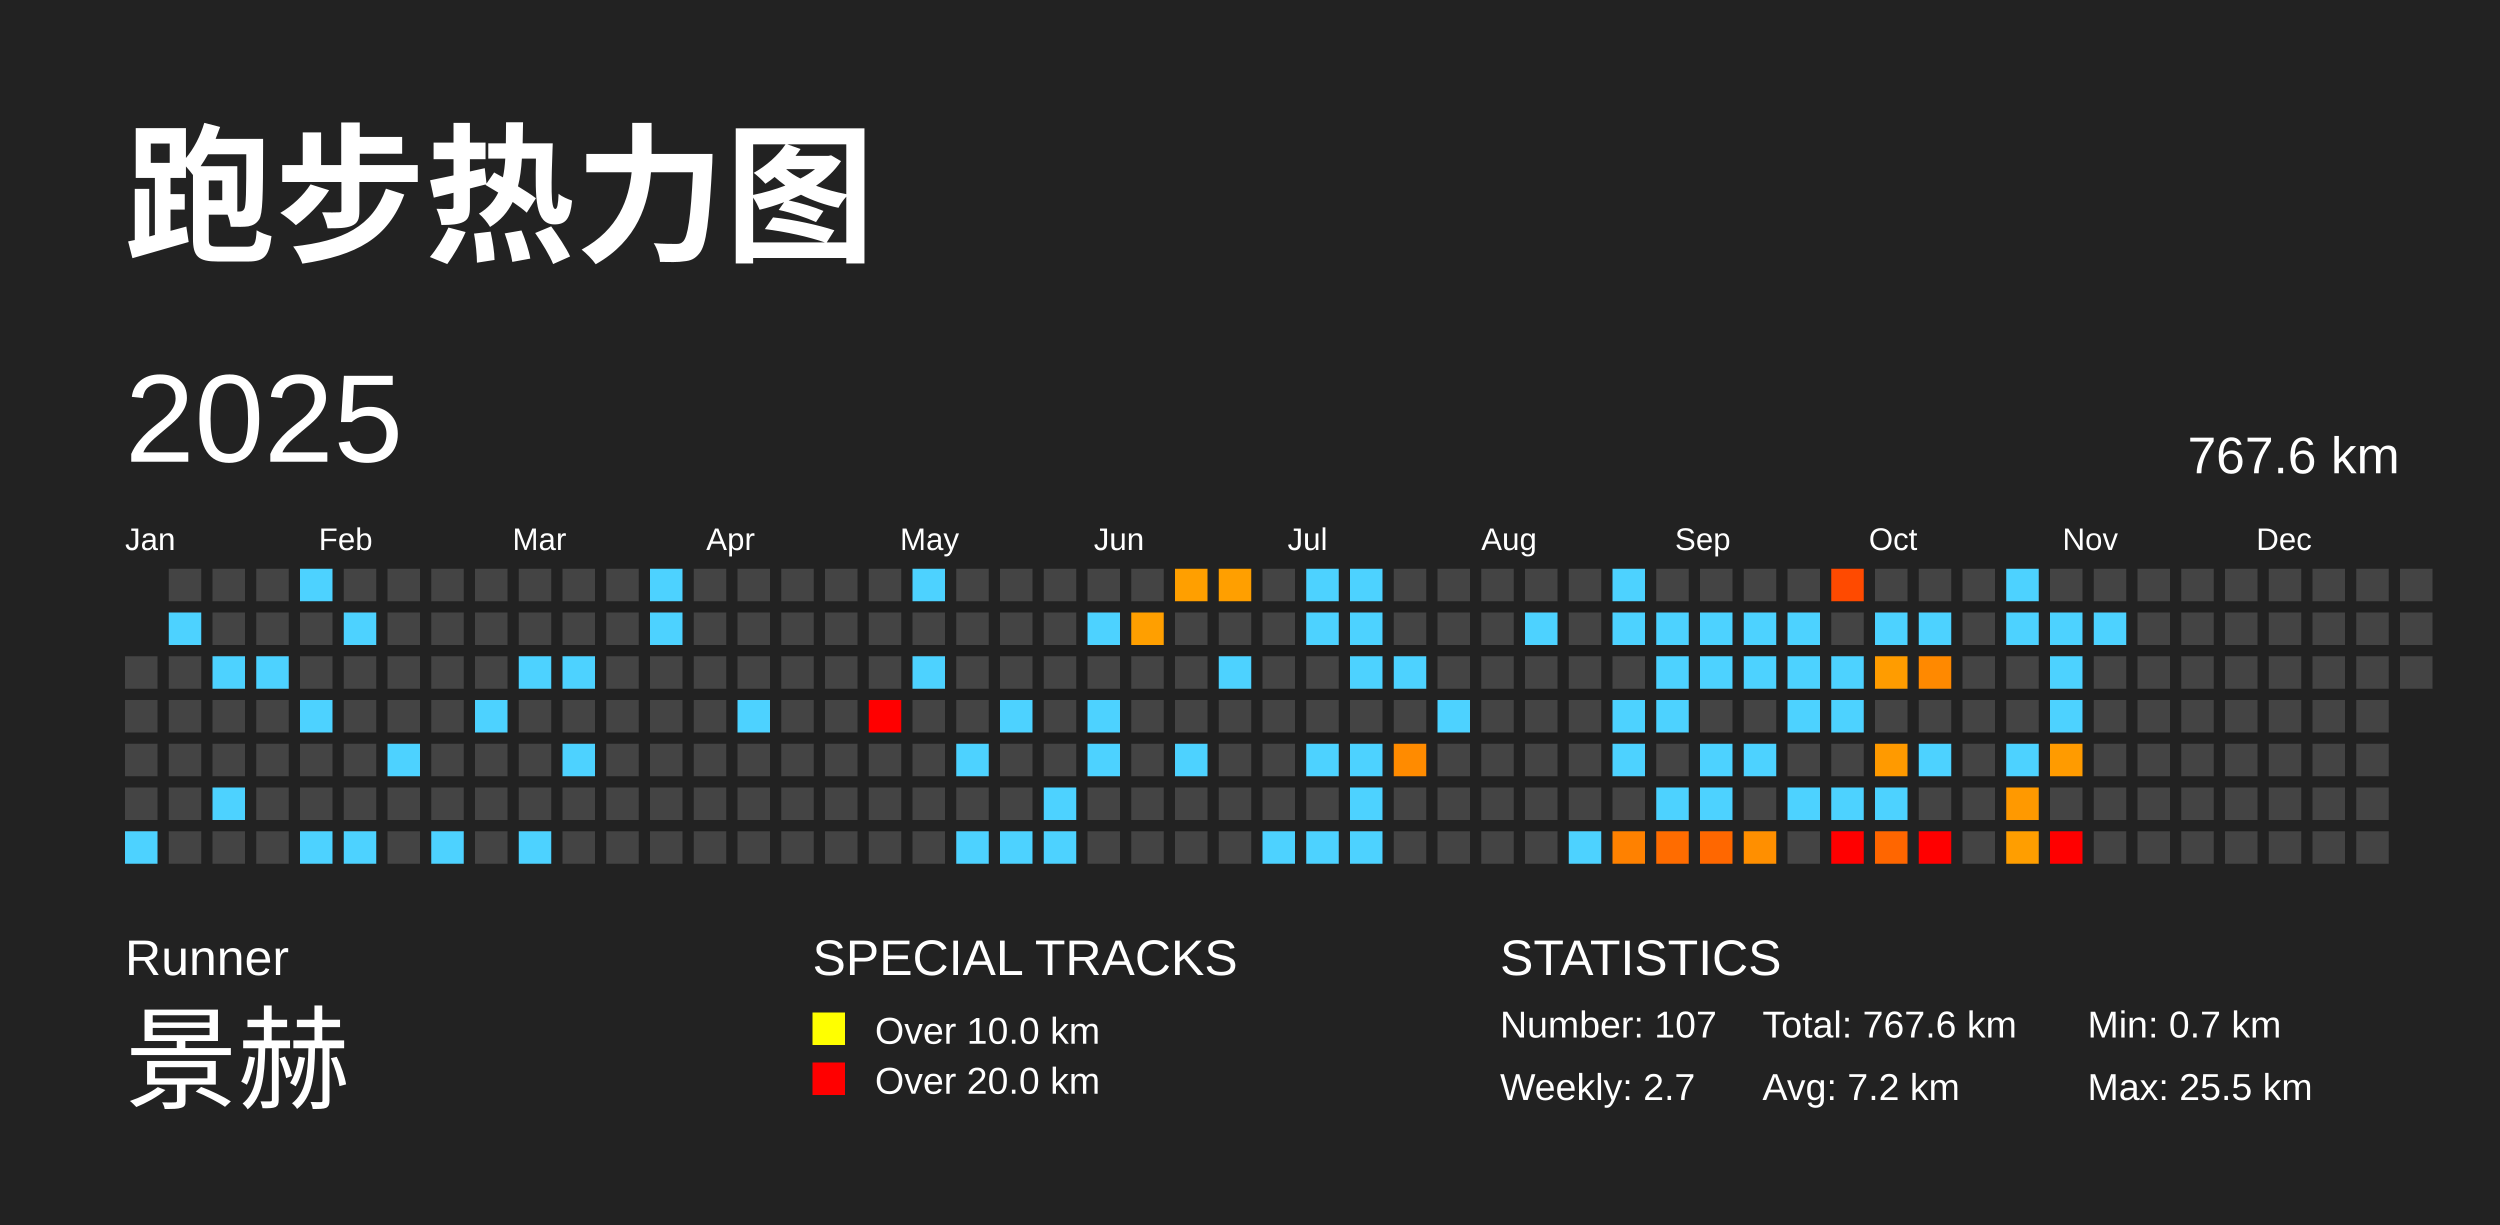
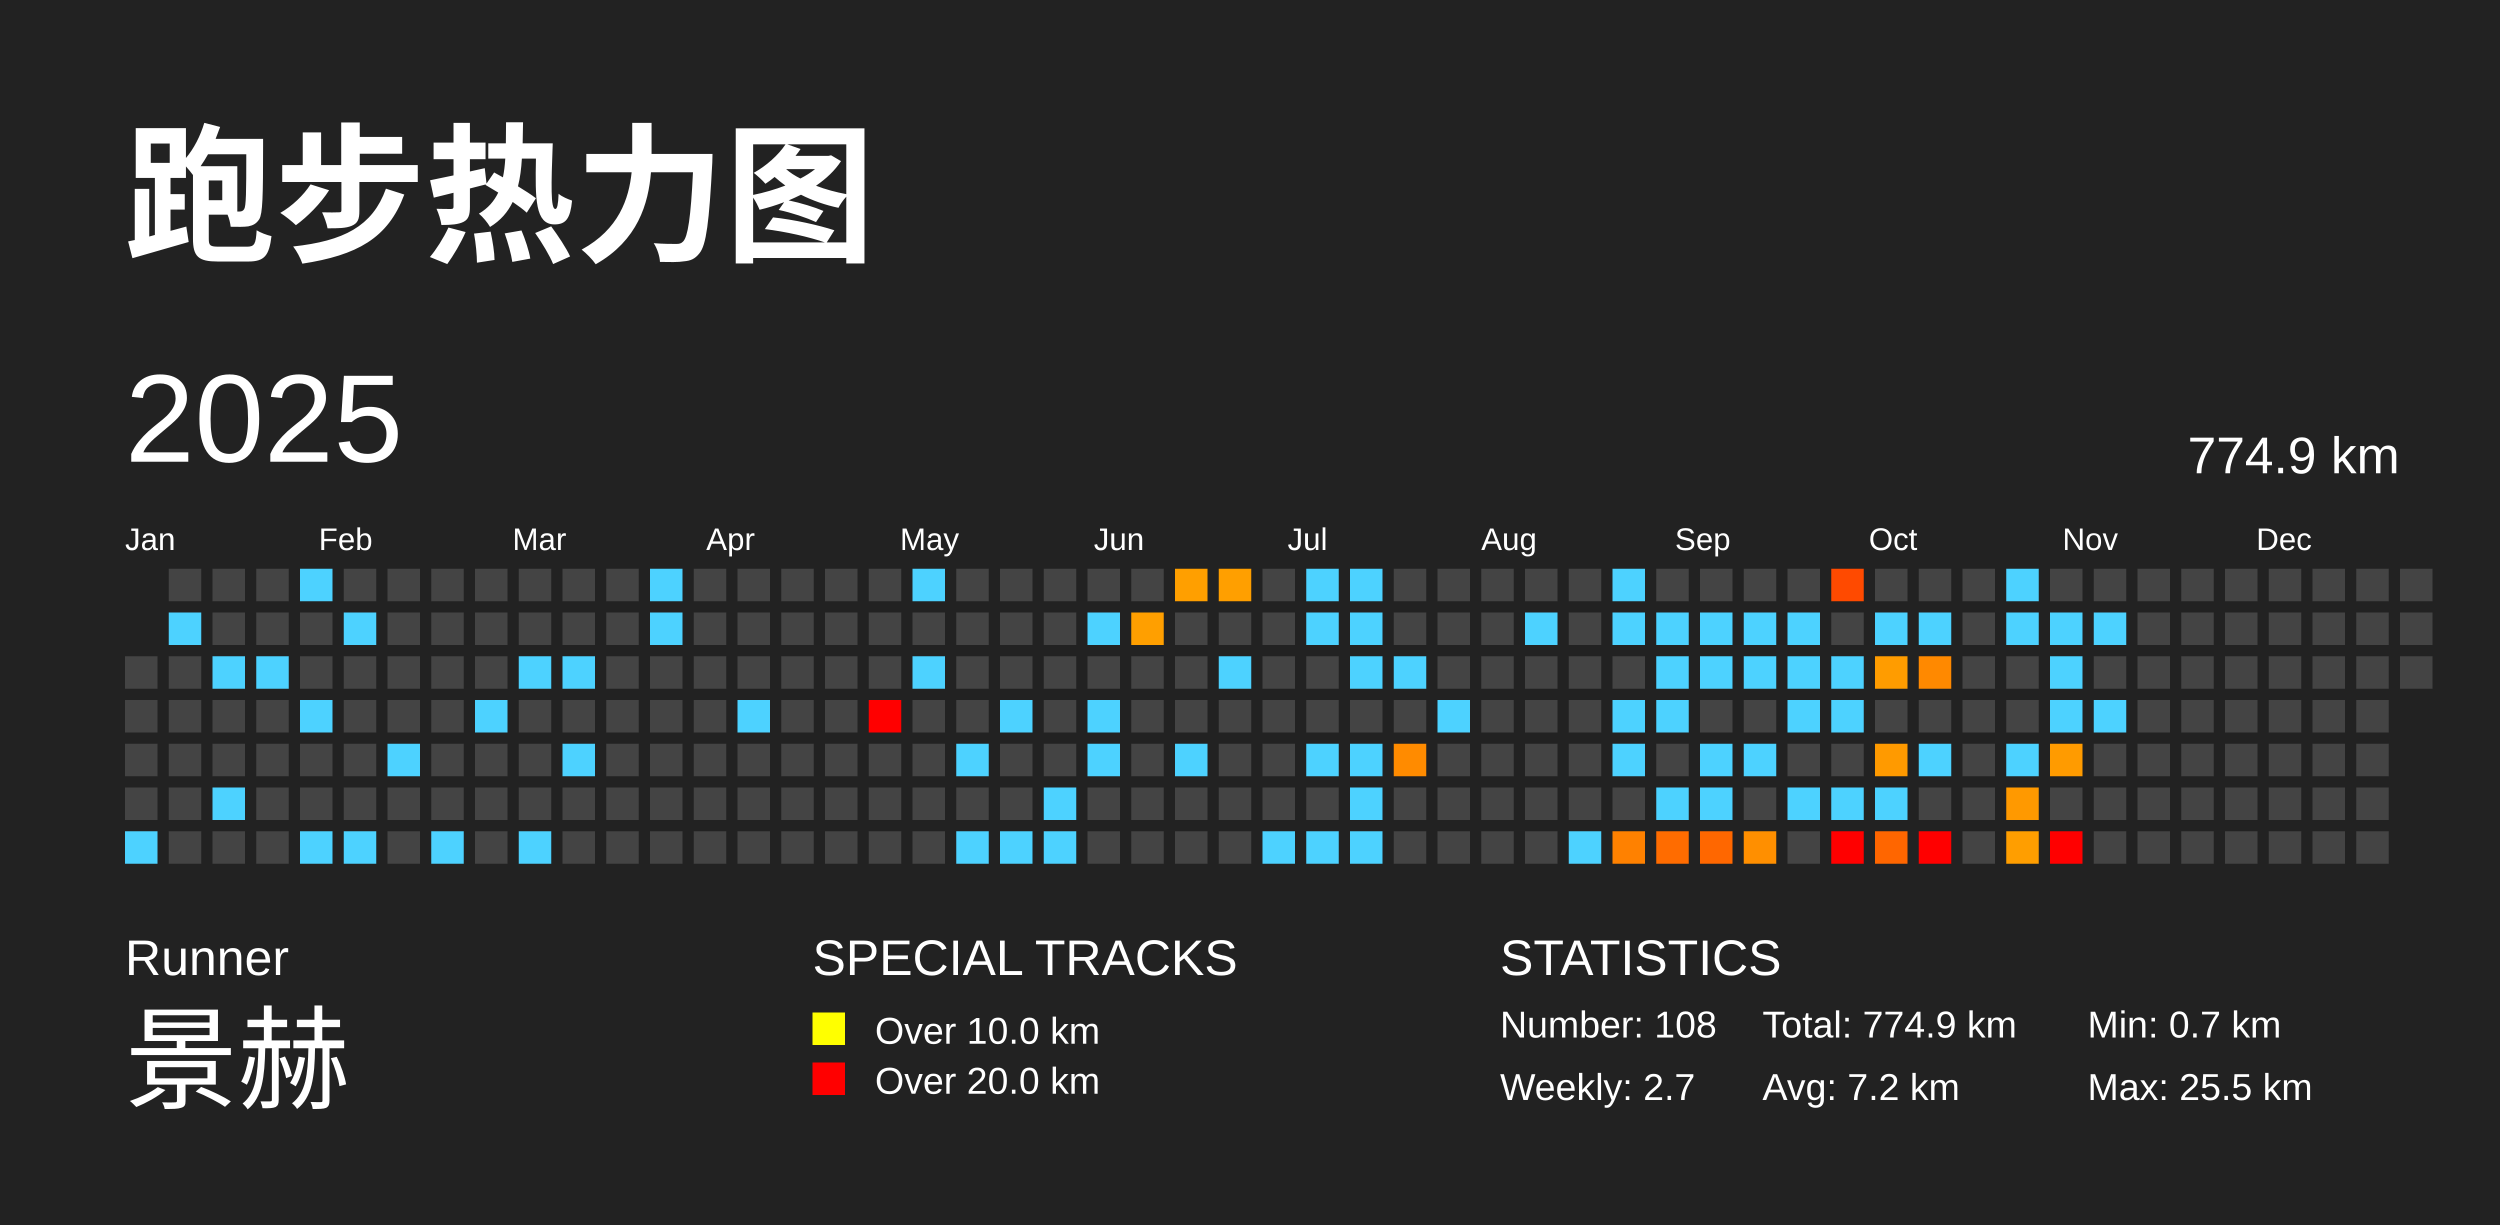
<svg xmlns="http://www.w3.org/2000/svg" baseProfile="full" height="98mm" version="1.1" viewBox="0,0,200,98" width="200mm">
  <defs />
  <rect fill="#222222" height="98" width="200" x="0" y="0" />
  <text fill="#FFFFFF" style="font-size:12px; font-family:Arial; font-weight:bold;" x="10" y="20">跑步热力图</text>
  <text fill="#FFFFFF" style="font-size:4px; font-family:Arial" x="10" y="78">Runner</text>
  <text fill="#FFFFFF" style="font-size:9px; font-family:Arial" x="10" y="88">景赫</text>
  <text fill="#FFFFFF" style="font-size:4px; font-family:Arial" x="65" y="78">SPECIAL TRACKS</text>
  <rect fill="yellow" height="2.6" width="2.6" x="65" y="81" />
  <text fill="#FFFFFF" style="font-size:3px; font-family:Arial" x="70" y="83.5">Over 10.0 km</text>
  <rect fill="red" height="2.6" width="2.6" x="65" y="85" />
  <text fill="#FFFFFF" style="font-size:3px; font-family:Arial" x="70" y="87.5">Over 20.0 km</text>
  <text fill="#FFFFFF" style="font-size:4px; font-family:Arial" x="120" y="78">STATISTICS</text>
-   <text fill="#FFFFFF" style="font-size:3px; font-family:Arial" x="120" y="83">Number: 107</text>
+   <text fill="#FFFFFF" style="font-size:3px; font-family:Arial" x="120" y="83">Number: 108</text>
  <text fill="#FFFFFF" style="font-size:3px; font-family:Arial" x="120" y="88">Weekly: 2.7</text>
-   <text fill="#FFFFFF" style="font-size:3px; font-family:Arial" x="141" y="83">Total: 767.6 km</text>
+   <text fill="#FFFFFF" style="font-size:3px; font-family:Arial" x="141" y="83">Total: 774.9 km</text>
  <text fill="#FFFFFF" style="font-size:3px; font-family:Arial" x="141" y="88">Avg: 7.2 km</text>
  <text fill="#FFFFFF" style="font-size:3px; font-family:Arial" x="167" y="83">Min: 0.7 km</text>
  <text fill="#FFFFFF" style="font-size:3px; font-family:Arial" x="167" y="88">Max: 25.5 km</text>
  <text dominant-baseline="hanging" fill="#FFFFFF" style="font-size:10.0px; font-family:Arial;" x="10" y="30">2025</text>
-   <text dominant-baseline="hanging" fill="#FFFFFF" style="font-size:4.125px; font-family:Arial;" x="175" y="35">767.6 km</text>
+   <text dominant-baseline="hanging" fill="#FFFFFF" style="font-size:4.125px; font-family:Arial;" x="175" y="35">774.9 km</text>
  <text fill="#FFFFFF" style="font-size:2.5px; font-family:Arial" x="10.0" y="44">Jan</text>
  <text fill="#FFFFFF" style="font-size:2.5px; font-family:Arial" x="25.5" y="44">Feb</text>
  <text fill="#FFFFFF" style="font-size:2.5px; font-family:Arial" x="41.0" y="44">Mar</text>
  <text fill="#FFFFFF" style="font-size:2.5px; font-family:Arial" x="56.5" y="44">Apr</text>
  <text fill="#FFFFFF" style="font-size:2.5px; font-family:Arial" x="72.0" y="44">May</text>
  <text fill="#FFFFFF" style="font-size:2.5px; font-family:Arial" x="87.5" y="44">Jun</text>
  <text fill="#FFFFFF" style="font-size:2.5px; font-family:Arial" x="103.0" y="44">Jul</text>
  <text fill="#FFFFFF" style="font-size:2.5px; font-family:Arial" x="118.5" y="44">Aug</text>
  <text fill="#FFFFFF" style="font-size:2.5px; font-family:Arial" x="134.0" y="44">Sep</text>
  <text fill="#FFFFFF" style="font-size:2.5px; font-family:Arial" x="149.5" y="44">Oct</text>
  <text fill="#FFFFFF" style="font-size:2.5px; font-family:Arial" x="165.0" y="44">Nov</text>
  <text fill="#FFFFFF" style="font-size:2.5px; font-family:Arial" x="180.5" y="44">Dec</text>
  <rect fill="#444444" height="2.6" width="2.6" x="10.0" y="52.5" />
  <rect fill="#444444" height="2.6" width="2.6" x="10.0" y="56.0" />
  <rect fill="#444444" height="2.6" width="2.6" x="10.0" y="59.5" />
  <rect fill="#444444" height="2.6" width="2.6" x="10.0" y="63.0" />
  <rect fill="#4dd2ff" height="2.6" width="2.6" x="10.0" y="66.5" />
  <rect fill="#444444" height="2.6" width="2.6" x="13.5" y="45.5" />
  <rect fill="#4dd2ff" height="2.6" width="2.6" x="13.5" y="49.0" />
  <rect fill="#444444" height="2.6" width="2.6" x="13.5" y="52.5" />
  <rect fill="#444444" height="2.6" width="2.6" x="13.5" y="56.0" />
  <rect fill="#444444" height="2.6" width="2.6" x="13.5" y="59.5" />
  <rect fill="#444444" height="2.6" width="2.6" x="13.5" y="63.0" />
  <rect fill="#444444" height="2.6" width="2.6" x="13.5" y="66.5" />
  <rect fill="#444444" height="2.6" width="2.6" x="17.0" y="45.5" />
  <rect fill="#444444" height="2.6" width="2.6" x="17.0" y="49.0" />
  <rect fill="#4dd2ff" height="2.6" width="2.6" x="17.0" y="52.5" />
  <rect fill="#444444" height="2.6" width="2.6" x="17.0" y="56.0" />
  <rect fill="#444444" height="2.6" width="2.6" x="17.0" y="59.5" />
  <rect fill="#4dd2ff" height="2.6" width="2.6" x="17.0" y="63.0" />
  <rect fill="#444444" height="2.6" width="2.6" x="17.0" y="66.5" />
  <rect fill="#444444" height="2.6" width="2.6" x="20.5" y="45.5" />
  <rect fill="#444444" height="2.6" width="2.6" x="20.5" y="49.0" />
  <rect fill="#4dd2ff" height="2.6" width="2.6" x="20.5" y="52.5" />
  <rect fill="#444444" height="2.6" width="2.6" x="20.5" y="56.0" />
  <rect fill="#444444" height="2.6" width="2.6" x="20.5" y="59.5" />
  <rect fill="#444444" height="2.6" width="2.6" x="20.5" y="63.0" />
  <rect fill="#444444" height="2.6" width="2.6" x="20.5" y="66.5" />
  <rect fill="#4dd2ff" height="2.6" width="2.6" x="24.0" y="45.5" />
  <rect fill="#444444" height="2.6" width="2.6" x="24.0" y="49.0" />
  <rect fill="#444444" height="2.6" width="2.6" x="24.0" y="52.5" />
  <rect fill="#4dd2ff" height="2.6" width="2.6" x="24.0" y="56.0" />
  <rect fill="#444444" height="2.6" width="2.6" x="24.0" y="59.5" />
  <rect fill="#444444" height="2.6" width="2.6" x="24.0" y="63.0" />
  <rect fill="#4dd2ff" height="2.6" width="2.6" x="24.0" y="66.5" />
  <rect fill="#444444" height="2.6" width="2.6" x="27.5" y="45.5" />
  <rect fill="#4dd2ff" height="2.6" width="2.6" x="27.5" y="49.0" />
  <rect fill="#444444" height="2.6" width="2.6" x="27.5" y="52.5" />
  <rect fill="#444444" height="2.6" width="2.6" x="27.5" y="56.0" />
  <rect fill="#444444" height="2.6" width="2.6" x="27.5" y="59.5" />
  <rect fill="#444444" height="2.6" width="2.6" x="27.5" y="63.0" />
  <rect fill="#4dd2ff" height="2.6" width="2.6" x="27.5" y="66.5" />
  <rect fill="#444444" height="2.6" width="2.6" x="31.0" y="45.5" />
  <rect fill="#444444" height="2.6" width="2.6" x="31.0" y="49.0" />
  <rect fill="#444444" height="2.6" width="2.6" x="31.0" y="52.5" />
  <rect fill="#444444" height="2.6" width="2.6" x="31.0" y="56.0" />
  <rect fill="#4dd2ff" height="2.6" width="2.6" x="31.0" y="59.5" />
  <rect fill="#444444" height="2.6" width="2.6" x="31.0" y="63.0" />
  <rect fill="#444444" height="2.6" width="2.6" x="31.0" y="66.5" />
  <rect fill="#444444" height="2.6" width="2.6" x="34.5" y="45.5" />
  <rect fill="#444444" height="2.6" width="2.6" x="34.5" y="49.0" />
  <rect fill="#444444" height="2.6" width="2.6" x="34.5" y="52.5" />
  <rect fill="#444444" height="2.6" width="2.6" x="34.5" y="56.0" />
  <rect fill="#444444" height="2.6" width="2.6" x="34.5" y="59.5" />
  <rect fill="#444444" height="2.6" width="2.6" x="34.5" y="63.0" />
  <rect fill="#4dd2ff" height="2.6" width="2.6" x="34.5" y="66.5" />
  <rect fill="#444444" height="2.6" width="2.6" x="38.0" y="45.5" />
  <rect fill="#444444" height="2.6" width="2.6" x="38.0" y="49.0" />
  <rect fill="#444444" height="2.6" width="2.6" x="38.0" y="52.5" />
  <rect fill="#4dd2ff" height="2.6" width="2.6" x="38.0" y="56.0" />
  <rect fill="#444444" height="2.6" width="2.6" x="38.0" y="59.5" />
  <rect fill="#444444" height="2.6" width="2.6" x="38.0" y="63.0" />
  <rect fill="#444444" height="2.6" width="2.6" x="38.0" y="66.5" />
  <rect fill="#444444" height="2.6" width="2.6" x="41.5" y="45.5" />
  <rect fill="#444444" height="2.6" width="2.6" x="41.5" y="49.0" />
  <rect fill="#4dd2ff" height="2.6" width="2.6" x="41.5" y="52.5" />
  <rect fill="#444444" height="2.6" width="2.6" x="41.5" y="56.0" />
  <rect fill="#444444" height="2.6" width="2.6" x="41.5" y="59.5" />
  <rect fill="#444444" height="2.6" width="2.6" x="41.5" y="63.0" />
  <rect fill="#4dd2ff" height="2.6" width="2.6" x="41.5" y="66.5" />
  <rect fill="#444444" height="2.6" width="2.6" x="45.0" y="45.5" />
  <rect fill="#444444" height="2.6" width="2.6" x="45.0" y="49.0" />
  <rect fill="#4dd2ff" height="2.6" width="2.6" x="45.0" y="52.5" />
  <rect fill="#444444" height="2.6" width="2.6" x="45.0" y="56.0" />
  <rect fill="#4dd2ff" height="2.6" width="2.6" x="45.0" y="59.5" />
  <rect fill="#444444" height="2.6" width="2.6" x="45.0" y="63.0" />
  <rect fill="#444444" height="2.6" width="2.6" x="45.0" y="66.5" />
  <rect fill="#444444" height="2.6" width="2.6" x="48.5" y="45.5" />
  <rect fill="#444444" height="2.6" width="2.6" x="48.5" y="49.0" />
  <rect fill="#444444" height="2.6" width="2.6" x="48.5" y="52.5" />
  <rect fill="#444444" height="2.6" width="2.6" x="48.5" y="56.0" />
  <rect fill="#444444" height="2.6" width="2.6" x="48.5" y="59.5" />
  <rect fill="#444444" height="2.6" width="2.6" x="48.5" y="63.0" />
  <rect fill="#444444" height="2.6" width="2.6" x="48.5" y="66.5" />
  <rect fill="#4dd2ff" height="2.6" width="2.6" x="52.0" y="45.5" />
  <rect fill="#4dd2ff" height="2.6" width="2.6" x="52.0" y="49.0" />
  <rect fill="#444444" height="2.6" width="2.6" x="52.0" y="52.5" />
  <rect fill="#444444" height="2.6" width="2.6" x="52.0" y="56.0" />
  <rect fill="#444444" height="2.6" width="2.6" x="52.0" y="59.5" />
  <rect fill="#444444" height="2.6" width="2.6" x="52.0" y="63.0" />
  <rect fill="#444444" height="2.6" width="2.6" x="52.0" y="66.5" />
  <rect fill="#444444" height="2.6" width="2.6" x="55.5" y="45.5" />
  <rect fill="#444444" height="2.6" width="2.6" x="55.5" y="49.0" />
  <rect fill="#444444" height="2.6" width="2.6" x="55.5" y="52.5" />
  <rect fill="#444444" height="2.6" width="2.6" x="55.5" y="56.0" />
  <rect fill="#444444" height="2.6" width="2.6" x="55.5" y="59.5" />
  <rect fill="#444444" height="2.6" width="2.6" x="55.5" y="63.0" />
  <rect fill="#444444" height="2.6" width="2.6" x="55.5" y="66.5" />
  <rect fill="#444444" height="2.6" width="2.6" x="59.0" y="45.5" />
  <rect fill="#444444" height="2.6" width="2.6" x="59.0" y="49.0" />
  <rect fill="#444444" height="2.6" width="2.6" x="59.0" y="52.5" />
  <rect fill="#4dd2ff" height="2.6" width="2.6" x="59.0" y="56.0" />
  <rect fill="#444444" height="2.6" width="2.6" x="59.0" y="59.5" />
  <rect fill="#444444" height="2.6" width="2.6" x="59.0" y="63.0" />
  <rect fill="#444444" height="2.6" width="2.6" x="59.0" y="66.5" />
  <rect fill="#444444" height="2.6" width="2.6" x="62.5" y="45.5" />
  <rect fill="#444444" height="2.6" width="2.6" x="62.5" y="49.0" />
  <rect fill="#444444" height="2.6" width="2.6" x="62.5" y="52.5" />
  <rect fill="#444444" height="2.6" width="2.6" x="62.5" y="56.0" />
  <rect fill="#444444" height="2.6" width="2.6" x="62.5" y="59.5" />
  <rect fill="#444444" height="2.6" width="2.6" x="62.5" y="63.0" />
  <rect fill="#444444" height="2.6" width="2.6" x="62.5" y="66.5" />
  <rect fill="#444444" height="2.6" width="2.6" x="66.0" y="45.5" />
  <rect fill="#444444" height="2.6" width="2.6" x="66.0" y="49.0" />
  <rect fill="#444444" height="2.6" width="2.6" x="66.0" y="52.5" />
  <rect fill="#444444" height="2.6" width="2.6" x="66.0" y="56.0" />
  <rect fill="#444444" height="2.6" width="2.6" x="66.0" y="59.5" />
  <rect fill="#444444" height="2.6" width="2.6" x="66.0" y="63.0" />
  <rect fill="#444444" height="2.6" width="2.6" x="66.0" y="66.5" />
  <rect fill="#444444" height="2.6" width="2.6" x="69.5" y="45.5" />
  <rect fill="#444444" height="2.6" width="2.6" x="69.5" y="49.0" />
  <rect fill="#444444" height="2.6" width="2.6" x="69.5" y="52.5" />
  <rect fill="red" height="2.6" width="2.6" x="69.5" y="56.0" />
  <rect fill="#444444" height="2.6" width="2.6" x="69.5" y="59.5" />
  <rect fill="#444444" height="2.6" width="2.6" x="69.5" y="63.0" />
  <rect fill="#444444" height="2.6" width="2.6" x="69.5" y="66.5" />
  <rect fill="#4dd2ff" height="2.6" width="2.6" x="73.0" y="45.5" />
  <rect fill="#444444" height="2.6" width="2.6" x="73.0" y="49.0" />
  <rect fill="#4dd2ff" height="2.6" width="2.6" x="73.0" y="52.5" />
  <rect fill="#444444" height="2.6" width="2.6" x="73.0" y="56.0" />
  <rect fill="#444444" height="2.6" width="2.6" x="73.0" y="59.5" />
  <rect fill="#444444" height="2.6" width="2.6" x="73.0" y="63.0" />
  <rect fill="#444444" height="2.6" width="2.6" x="73.0" y="66.5" />
  <rect fill="#444444" height="2.6" width="2.6" x="76.5" y="45.5" />
  <rect fill="#444444" height="2.6" width="2.6" x="76.5" y="49.0" />
  <rect fill="#444444" height="2.6" width="2.6" x="76.5" y="52.5" />
  <rect fill="#444444" height="2.6" width="2.6" x="76.5" y="56.0" />
  <rect fill="#4dd2ff" height="2.6" width="2.6" x="76.5" y="59.5" />
  <rect fill="#444444" height="2.6" width="2.6" x="76.5" y="63.0" />
  <rect fill="#4dd2ff" height="2.6" width="2.6" x="76.5" y="66.5" />
  <rect fill="#444444" height="2.6" width="2.6" x="80.0" y="45.5" />
  <rect fill="#444444" height="2.6" width="2.6" x="80.0" y="49.0" />
  <rect fill="#444444" height="2.6" width="2.6" x="80.0" y="52.5" />
  <rect fill="#4dd2ff" height="2.6" width="2.6" x="80.0" y="56.0" />
  <rect fill="#444444" height="2.6" width="2.6" x="80.0" y="59.5" />
  <rect fill="#444444" height="2.6" width="2.6" x="80.0" y="63.0" />
  <rect fill="#4dd2ff" height="2.6" width="2.6" x="80.0" y="66.5" />
  <rect fill="#444444" height="2.6" width="2.6" x="83.5" y="45.5" />
  <rect fill="#444444" height="2.6" width="2.6" x="83.5" y="49.0" />
  <rect fill="#444444" height="2.6" width="2.6" x="83.5" y="52.5" />
  <rect fill="#444444" height="2.6" width="2.6" x="83.5" y="56.0" />
  <rect fill="#444444" height="2.6" width="2.6" x="83.5" y="59.5" />
  <rect fill="#4dd2ff" height="2.6" width="2.6" x="83.5" y="63.0" />
  <rect fill="#4dd2ff" height="2.6" width="2.6" x="83.5" y="66.5" />
  <rect fill="#444444" height="2.6" width="2.6" x="87.0" y="45.5" />
  <rect fill="#4dd2ff" height="2.6" width="2.6" x="87.0" y="49.0" />
  <rect fill="#444444" height="2.6" width="2.6" x="87.0" y="52.5" />
  <rect fill="#4dd2ff" height="2.6" width="2.6" x="87.0" y="56.0" />
  <rect fill="#4dd2ff" height="2.6" width="2.6" x="87.0" y="59.5" />
  <rect fill="#444444" height="2.6" width="2.6" x="87.0" y="63.0" />
  <rect fill="#444444" height="2.6" width="2.6" x="87.0" y="66.5" />
  <rect fill="#444444" height="2.6" width="2.6" x="90.5" y="45.5" />
  <rect fill="#ff9f00" height="2.6" width="2.6" x="90.5" y="49.0" />
  <rect fill="#444444" height="2.6" width="2.6" x="90.5" y="52.5" />
  <rect fill="#444444" height="2.6" width="2.6" x="90.5" y="56.0" />
  <rect fill="#444444" height="2.6" width="2.6" x="90.5" y="59.5" />
  <rect fill="#444444" height="2.6" width="2.6" x="90.5" y="63.0" />
  <rect fill="#444444" height="2.6" width="2.6" x="90.5" y="66.5" />
  <rect fill="#ff9f00" height="2.6" width="2.6" x="94.0" y="45.5" />
  <rect fill="#444444" height="2.6" width="2.6" x="94.0" y="49.0" />
  <rect fill="#444444" height="2.6" width="2.6" x="94.0" y="52.5" />
  <rect fill="#444444" height="2.6" width="2.6" x="94.0" y="56.0" />
  <rect fill="#4dd2ff" height="2.6" width="2.6" x="94.0" y="59.5" />
  <rect fill="#444444" height="2.6" width="2.6" x="94.0" y="63.0" />
  <rect fill="#444444" height="2.6" width="2.6" x="94.0" y="66.5" />
  <rect fill="#ff9f00" height="2.6" width="2.6" x="97.5" y="45.5" />
  <rect fill="#444444" height="2.6" width="2.6" x="97.5" y="49.0" />
  <rect fill="#4dd2ff" height="2.6" width="2.6" x="97.5" y="52.5" />
  <rect fill="#444444" height="2.6" width="2.6" x="97.5" y="56.0" />
  <rect fill="#444444" height="2.6" width="2.6" x="97.5" y="59.5" />
  <rect fill="#444444" height="2.6" width="2.6" x="97.5" y="63.0" />
  <rect fill="#444444" height="2.6" width="2.6" x="97.5" y="66.5" />
  <rect fill="#444444" height="2.6" width="2.6" x="101.0" y="45.5" />
  <rect fill="#444444" height="2.6" width="2.6" x="101.0" y="49.0" />
  <rect fill="#444444" height="2.6" width="2.6" x="101.0" y="52.5" />
  <rect fill="#444444" height="2.6" width="2.6" x="101.0" y="56.0" />
  <rect fill="#444444" height="2.6" width="2.6" x="101.0" y="59.5" />
  <rect fill="#444444" height="2.6" width="2.6" x="101.0" y="63.0" />
  <rect fill="#4dd2ff" height="2.6" width="2.6" x="101.0" y="66.5" />
  <rect fill="#4dd2ff" height="2.6" width="2.6" x="104.5" y="45.5" />
  <rect fill="#4dd2ff" height="2.6" width="2.6" x="104.5" y="49.0" />
  <rect fill="#444444" height="2.6" width="2.6" x="104.5" y="52.5" />
  <rect fill="#444444" height="2.6" width="2.6" x="104.5" y="56.0" />
  <rect fill="#4dd2ff" height="2.6" width="2.6" x="104.5" y="59.5" />
  <rect fill="#444444" height="2.6" width="2.6" x="104.5" y="63.0" />
  <rect fill="#4dd2ff" height="2.6" width="2.6" x="104.5" y="66.5" />
  <rect fill="#4dd2ff" height="2.6" width="2.6" x="108.0" y="45.5" />
  <rect fill="#4dd2ff" height="2.6" width="2.6" x="108.0" y="49.0" />
  <rect fill="#4dd2ff" height="2.6" width="2.6" x="108.0" y="52.5" />
  <rect fill="#444444" height="2.6" width="2.6" x="108.0" y="56.0" />
  <rect fill="#4dd2ff" height="2.6" width="2.6" x="108.0" y="59.5" />
  <rect fill="#4dd2ff" height="2.6" width="2.6" x="108.0" y="63.0" />
  <rect fill="#4dd2ff" height="2.6" width="2.6" x="108.0" y="66.5" />
  <rect fill="#444444" height="2.6" width="2.6" x="111.5" y="45.5" />
  <rect fill="#444444" height="2.6" width="2.6" x="111.5" y="49.0" />
  <rect fill="#4dd2ff" height="2.6" width="2.6" x="111.5" y="52.5" />
  <rect fill="#444444" height="2.6" width="2.6" x="111.5" y="56.0" />
  <rect fill="#ff8b00" height="2.6" width="2.6" x="111.5" y="59.5" />
  <rect fill="#444444" height="2.6" width="2.6" x="111.5" y="63.0" />
  <rect fill="#444444" height="2.6" width="2.6" x="111.5" y="66.5" />
  <rect fill="#444444" height="2.6" width="2.6" x="115.0" y="45.5" />
  <rect fill="#444444" height="2.6" width="2.6" x="115.0" y="49.0" />
  <rect fill="#444444" height="2.6" width="2.6" x="115.0" y="52.5" />
  <rect fill="#4dd2ff" height="2.6" width="2.6" x="115.0" y="56.0" />
  <rect fill="#444444" height="2.6" width="2.6" x="115.0" y="59.5" />
  <rect fill="#444444" height="2.6" width="2.6" x="115.0" y="63.0" />
  <rect fill="#444444" height="2.6" width="2.6" x="115.0" y="66.5" />
  <rect fill="#444444" height="2.6" width="2.6" x="118.5" y="45.5" />
  <rect fill="#444444" height="2.6" width="2.6" x="118.5" y="49.0" />
  <rect fill="#444444" height="2.6" width="2.6" x="118.5" y="52.5" />
  <rect fill="#444444" height="2.6" width="2.6" x="118.5" y="56.0" />
  <rect fill="#444444" height="2.6" width="2.6" x="118.5" y="59.5" />
  <rect fill="#444444" height="2.6" width="2.6" x="118.5" y="63.0" />
  <rect fill="#444444" height="2.6" width="2.6" x="118.5" y="66.5" />
  <rect fill="#444444" height="2.6" width="2.6" x="122.0" y="45.5" />
  <rect fill="#4dd2ff" height="2.6" width="2.6" x="122.0" y="49.0" />
  <rect fill="#444444" height="2.6" width="2.6" x="122.0" y="52.5" />
  <rect fill="#444444" height="2.6" width="2.6" x="122.0" y="56.0" />
  <rect fill="#444444" height="2.6" width="2.6" x="122.0" y="59.5" />
  <rect fill="#444444" height="2.6" width="2.6" x="122.0" y="63.0" />
  <rect fill="#444444" height="2.6" width="2.6" x="122.0" y="66.5" />
  <rect fill="#444444" height="2.6" width="2.6" x="125.5" y="45.5" />
  <rect fill="#444444" height="2.6" width="2.6" x="125.5" y="49.0" />
  <rect fill="#444444" height="2.6" width="2.6" x="125.5" y="52.5" />
  <rect fill="#444444" height="2.6" width="2.6" x="125.5" y="56.0" />
  <rect fill="#444444" height="2.6" width="2.6" x="125.5" y="59.5" />
  <rect fill="#444444" height="2.6" width="2.6" x="125.5" y="63.0" />
  <rect fill="#4dd2ff" height="2.6" width="2.6" x="125.5" y="66.5" />
  <rect fill="#4dd2ff" height="2.6" width="2.6" x="129.0" y="45.5" />
  <rect fill="#4dd2ff" height="2.6" width="2.6" x="129.0" y="49.0" />
  <rect fill="#444444" height="2.6" width="2.6" x="129.0" y="52.5" />
  <rect fill="#4dd2ff" height="2.6" width="2.6" x="129.0" y="56.0" />
  <rect fill="#4dd2ff" height="2.6" width="2.6" x="129.0" y="59.5" />
  <rect fill="#444444" height="2.6" width="2.6" x="129.0" y="63.0" />
  <rect fill="#ff8100" height="2.6" width="2.6" x="129.0" y="66.5" />
  <rect fill="#444444" height="2.6" width="2.6" x="132.5" y="45.5" />
  <rect fill="#4dd2ff" height="2.6" width="2.6" x="132.5" y="49.0" />
  <rect fill="#4dd2ff" height="2.6" width="2.6" x="132.5" y="52.5" />
  <rect fill="#4dd2ff" height="2.6" width="2.6" x="132.5" y="56.0" />
  <rect fill="#444444" height="2.6" width="2.6" x="132.5" y="59.5" />
  <rect fill="#4dd2ff" height="2.6" width="2.6" x="132.5" y="63.0" />
  <rect fill="#ff6c00" height="2.6" width="2.6" x="132.5" y="66.5" />
  <rect fill="#444444" height="2.6" width="2.6" x="136.0" y="45.5" />
  <rect fill="#4dd2ff" height="2.6" width="2.6" x="136.0" y="49.0" />
  <rect fill="#4dd2ff" height="2.6" width="2.6" x="136.0" y="52.5" />
  <rect fill="#444444" height="2.6" width="2.6" x="136.0" y="56.0" />
  <rect fill="#4dd2ff" height="2.6" width="2.6" x="136.0" y="59.5" />
  <rect fill="#4dd2ff" height="2.6" width="2.6" x="136.0" y="63.0" />
  <rect fill="#ff6700" height="2.6" width="2.6" x="136.0" y="66.5" />
  <rect fill="#444444" height="2.6" width="2.6" x="139.5" y="45.5" />
  <rect fill="#4dd2ff" height="2.6" width="2.6" x="139.5" y="49.0" />
  <rect fill="#4dd2ff" height="2.6" width="2.6" x="139.5" y="52.5" />
  <rect fill="#444444" height="2.6" width="2.6" x="139.5" y="56.0" />
  <rect fill="#4dd2ff" height="2.6" width="2.6" x="139.5" y="59.5" />
  <rect fill="#444444" height="2.6" width="2.6" x="139.5" y="63.0" />
  <rect fill="#ff8f00" height="2.6" width="2.6" x="139.5" y="66.5" />
  <rect fill="#444444" height="2.6" width="2.6" x="143.0" y="45.5" />
  <rect fill="#4dd2ff" height="2.6" width="2.6" x="143.0" y="49.0" />
  <rect fill="#4dd2ff" height="2.6" width="2.6" x="143.0" y="52.5" />
  <rect fill="#4dd2ff" height="2.6" width="2.6" x="143.0" y="56.0" />
  <rect fill="#444444" height="2.6" width="2.6" x="143.0" y="59.5" />
  <rect fill="#4dd2ff" height="2.6" width="2.6" x="143.0" y="63.0" />
  <rect fill="#444444" height="2.6" width="2.6" x="143.0" y="66.5" />
  <rect fill="#ff4a00" height="2.6" width="2.6" x="146.5" y="45.5" />
  <rect fill="#444444" height="2.6" width="2.6" x="146.5" y="49.0" />
  <rect fill="#4dd2ff" height="2.6" width="2.6" x="146.5" y="52.5" />
  <rect fill="#4dd2ff" height="2.6" width="2.6" x="146.5" y="56.0" />
  <rect fill="#444444" height="2.6" width="2.6" x="146.5" y="59.5" />
  <rect fill="#4dd2ff" height="2.6" width="2.6" x="146.5" y="63.0" />
  <rect fill="red" height="2.6" width="2.6" x="146.5" y="66.5" />
  <rect fill="#444444" height="2.6" width="2.6" x="150.0" y="45.5" />
  <rect fill="#4dd2ff" height="2.6" width="2.6" x="150.0" y="49.0" />
  <rect fill="#ff9c00" height="2.6" width="2.6" x="150.0" y="52.5" />
  <rect fill="#444444" height="2.6" width="2.6" x="150.0" y="56.0" />
  <rect fill="#ff9a00" height="2.6" width="2.6" x="150.0" y="59.5" />
  <rect fill="#4dd2ff" height="2.6" width="2.6" x="150.0" y="63.0" />
  <rect fill="#ff6600" height="2.6" width="2.6" x="150.0" y="66.5" />
  <rect fill="#444444" height="2.6" width="2.6" x="153.5" y="45.5" />
  <rect fill="#4dd2ff" height="2.6" width="2.6" x="153.5" y="49.0" />
  <rect fill="#ff8900" height="2.6" width="2.6" x="153.5" y="52.5" />
  <rect fill="#444444" height="2.6" width="2.6" x="153.5" y="56.0" />
  <rect fill="#4dd2ff" height="2.6" width="2.6" x="153.5" y="59.5" />
  <rect fill="#444444" height="2.6" width="2.6" x="153.5" y="63.0" />
  <rect fill="red" height="2.6" width="2.6" x="153.5" y="66.5" />
  <rect fill="#444444" height="2.6" width="2.6" x="157.0" y="45.5" />
  <rect fill="#444444" height="2.6" width="2.6" x="157.0" y="49.0" />
  <rect fill="#444444" height="2.6" width="2.6" x="157.0" y="52.5" />
  <rect fill="#444444" height="2.6" width="2.6" x="157.0" y="56.0" />
  <rect fill="#444444" height="2.6" width="2.6" x="157.0" y="59.5" />
  <rect fill="#444444" height="2.6" width="2.6" x="157.0" y="63.0" />
  <rect fill="#444444" height="2.6" width="2.6" x="157.0" y="66.5" />
  <rect fill="#4dd2ff" height="2.6" width="2.6" x="160.5" y="45.5" />
  <rect fill="#4dd2ff" height="2.6" width="2.6" x="160.5" y="49.0" />
  <rect fill="#444444" height="2.6" width="2.6" x="160.5" y="52.5" />
  <rect fill="#444444" height="2.6" width="2.6" x="160.5" y="56.0" />
  <rect fill="#4dd2ff" height="2.6" width="2.6" x="160.5" y="59.5" />
  <rect fill="#ff9900" height="2.6" width="2.6" x="160.5" y="63.0" />
  <rect fill="#ff9e00" height="2.6" width="2.6" x="160.5" y="66.5" />
  <rect fill="#444444" height="2.6" width="2.6" x="164.0" y="45.5" />
  <rect fill="#4dd2ff" height="2.6" width="2.6" x="164.0" y="49.0" />
  <rect fill="#4dd2ff" height="2.6" width="2.6" x="164.0" y="52.5" />
  <rect fill="#4dd2ff" height="2.6" width="2.6" x="164.0" y="56.0" />
  <rect fill="#ff9b00" height="2.6" width="2.6" x="164.0" y="59.5" />
  <rect fill="#444444" height="2.6" width="2.6" x="164.0" y="63.0" />
  <rect fill="red" height="2.6" width="2.6" x="164.0" y="66.5" />
  <rect fill="#444444" height="2.6" width="2.6" x="167.5" y="45.5" />
  <rect fill="#4dd2ff" height="2.6" width="2.6" x="167.5" y="49.0" />
  <rect fill="#444444" height="2.6" width="2.6" x="167.5" y="52.5" />
-   <rect fill="#444444" height="2.6" width="2.6" x="167.5" y="56.0" />
+   <rect fill="#4dd2ff" height="2.6" width="2.6" x="167.5" y="56.0" />
  <rect fill="#444444" height="2.6" width="2.6" x="167.5" y="59.5" />
  <rect fill="#444444" height="2.6" width="2.6" x="167.5" y="63.0" />
  <rect fill="#444444" height="2.6" width="2.6" x="167.5" y="66.5" />
  <rect fill="#444444" height="2.6" width="2.6" x="171.0" y="45.5" />
  <rect fill="#444444" height="2.6" width="2.6" x="171.0" y="49.0" />
  <rect fill="#444444" height="2.6" width="2.6" x="171.0" y="52.5" />
  <rect fill="#444444" height="2.6" width="2.6" x="171.0" y="56.0" />
  <rect fill="#444444" height="2.6" width="2.6" x="171.0" y="59.5" />
  <rect fill="#444444" height="2.6" width="2.6" x="171.0" y="63.0" />
  <rect fill="#444444" height="2.6" width="2.6" x="171.0" y="66.5" />
  <rect fill="#444444" height="2.6" width="2.6" x="174.5" y="45.5" />
  <rect fill="#444444" height="2.6" width="2.6" x="174.5" y="49.0" />
  <rect fill="#444444" height="2.6" width="2.6" x="174.5" y="52.5" />
  <rect fill="#444444" height="2.6" width="2.6" x="174.5" y="56.0" />
  <rect fill="#444444" height="2.6" width="2.6" x="174.5" y="59.5" />
  <rect fill="#444444" height="2.6" width="2.6" x="174.5" y="63.0" />
  <rect fill="#444444" height="2.6" width="2.6" x="174.5" y="66.5" />
  <rect fill="#444444" height="2.6" width="2.6" x="178.0" y="45.5" />
  <rect fill="#444444" height="2.6" width="2.6" x="178.0" y="49.0" />
  <rect fill="#444444" height="2.6" width="2.6" x="178.0" y="52.5" />
  <rect fill="#444444" height="2.6" width="2.6" x="178.0" y="56.0" />
  <rect fill="#444444" height="2.6" width="2.6" x="178.0" y="59.5" />
  <rect fill="#444444" height="2.6" width="2.6" x="178.0" y="63.0" />
  <rect fill="#444444" height="2.6" width="2.6" x="178.0" y="66.5" />
  <rect fill="#444444" height="2.6" width="2.6" x="181.5" y="45.5" />
  <rect fill="#444444" height="2.6" width="2.6" x="181.5" y="49.0" />
  <rect fill="#444444" height="2.6" width="2.6" x="181.5" y="52.5" />
  <rect fill="#444444" height="2.6" width="2.6" x="181.5" y="56.0" />
  <rect fill="#444444" height="2.6" width="2.6" x="181.5" y="59.5" />
  <rect fill="#444444" height="2.6" width="2.6" x="181.5" y="63.0" />
  <rect fill="#444444" height="2.6" width="2.6" x="181.5" y="66.5" />
  <rect fill="#444444" height="2.6" width="2.6" x="185.0" y="45.5" />
  <rect fill="#444444" height="2.6" width="2.6" x="185.0" y="49.0" />
  <rect fill="#444444" height="2.6" width="2.6" x="185.0" y="52.5" />
  <rect fill="#444444" height="2.6" width="2.6" x="185.0" y="56.0" />
  <rect fill="#444444" height="2.6" width="2.6" x="185.0" y="59.5" />
  <rect fill="#444444" height="2.6" width="2.6" x="185.0" y="63.0" />
  <rect fill="#444444" height="2.6" width="2.6" x="185.0" y="66.5" />
  <rect fill="#444444" height="2.6" width="2.6" x="188.5" y="45.5" />
  <rect fill="#444444" height="2.6" width="2.6" x="188.5" y="49.0" />
  <rect fill="#444444" height="2.6" width="2.6" x="188.5" y="52.5" />
  <rect fill="#444444" height="2.6" width="2.6" x="188.5" y="56.0" />
  <rect fill="#444444" height="2.6" width="2.6" x="188.5" y="59.5" />
  <rect fill="#444444" height="2.6" width="2.6" x="188.5" y="63.0" />
  <rect fill="#444444" height="2.6" width="2.6" x="188.5" y="66.5" />
  <rect fill="#444444" height="2.6" width="2.6" x="192.0" y="45.5" />
  <rect fill="#444444" height="2.6" width="2.6" x="192.0" y="49.0" />
  <rect fill="#444444" height="2.6" width="2.6" x="192.0" y="52.5" />
</svg>
